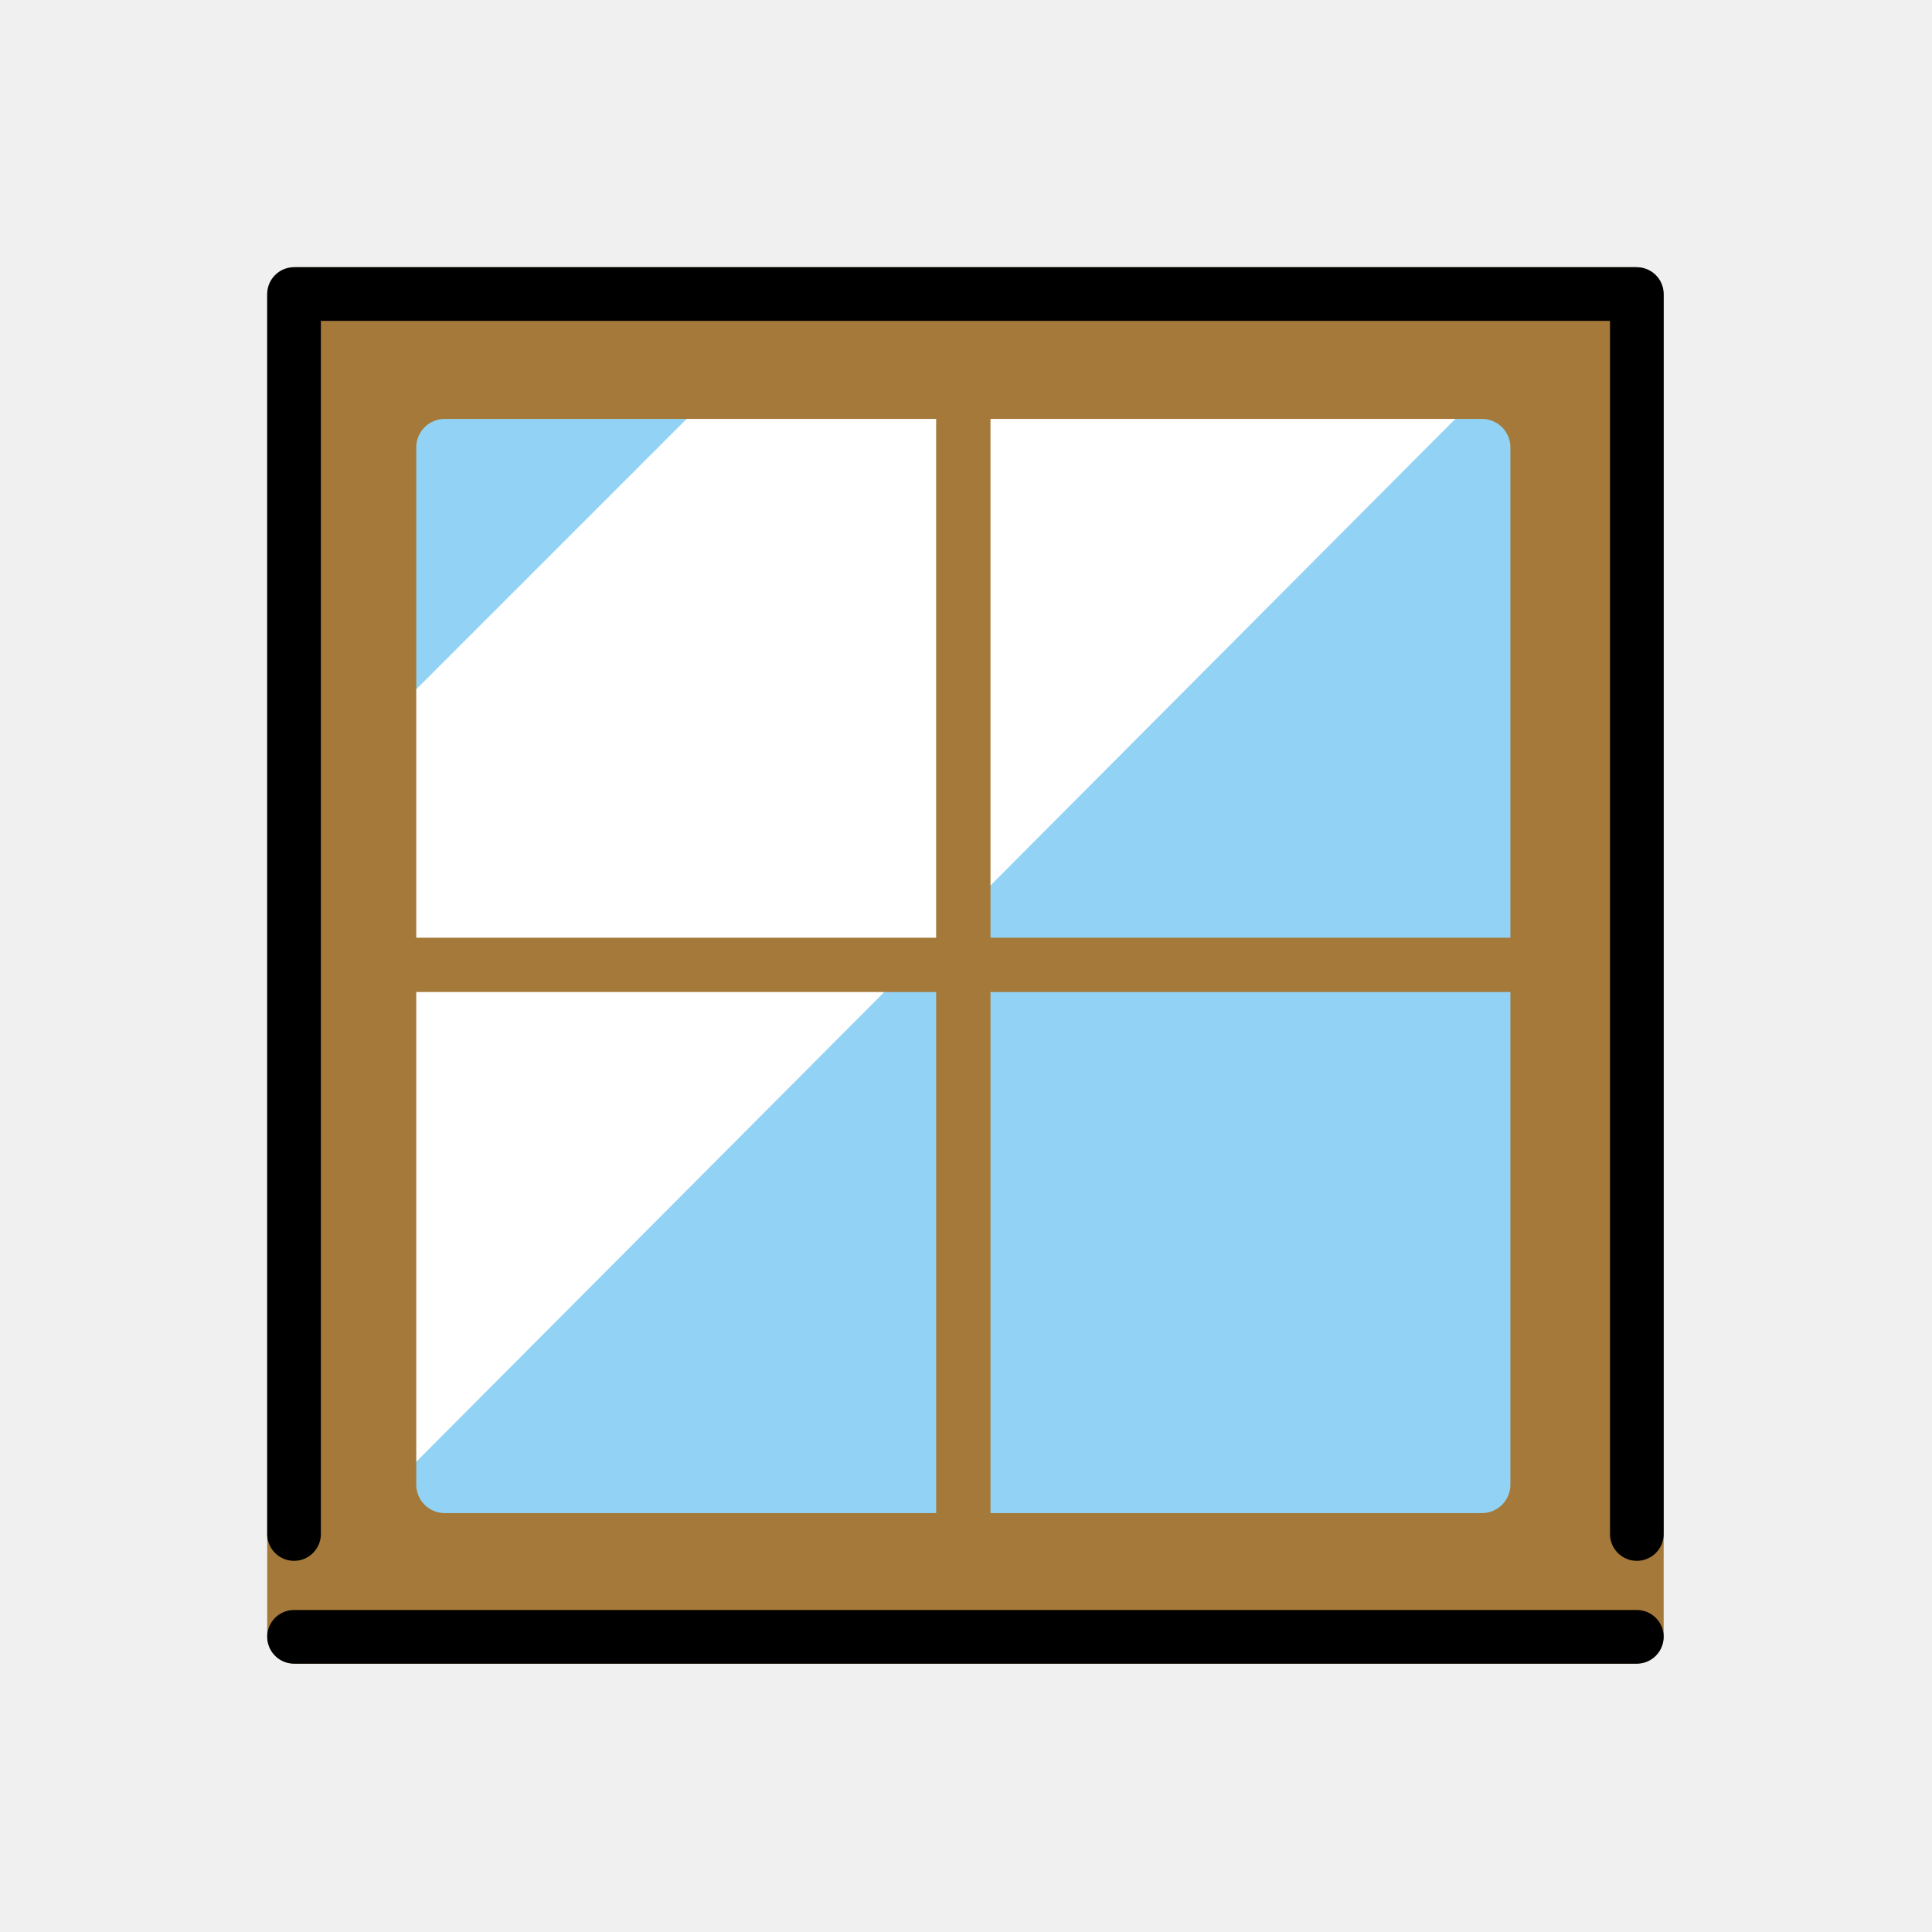
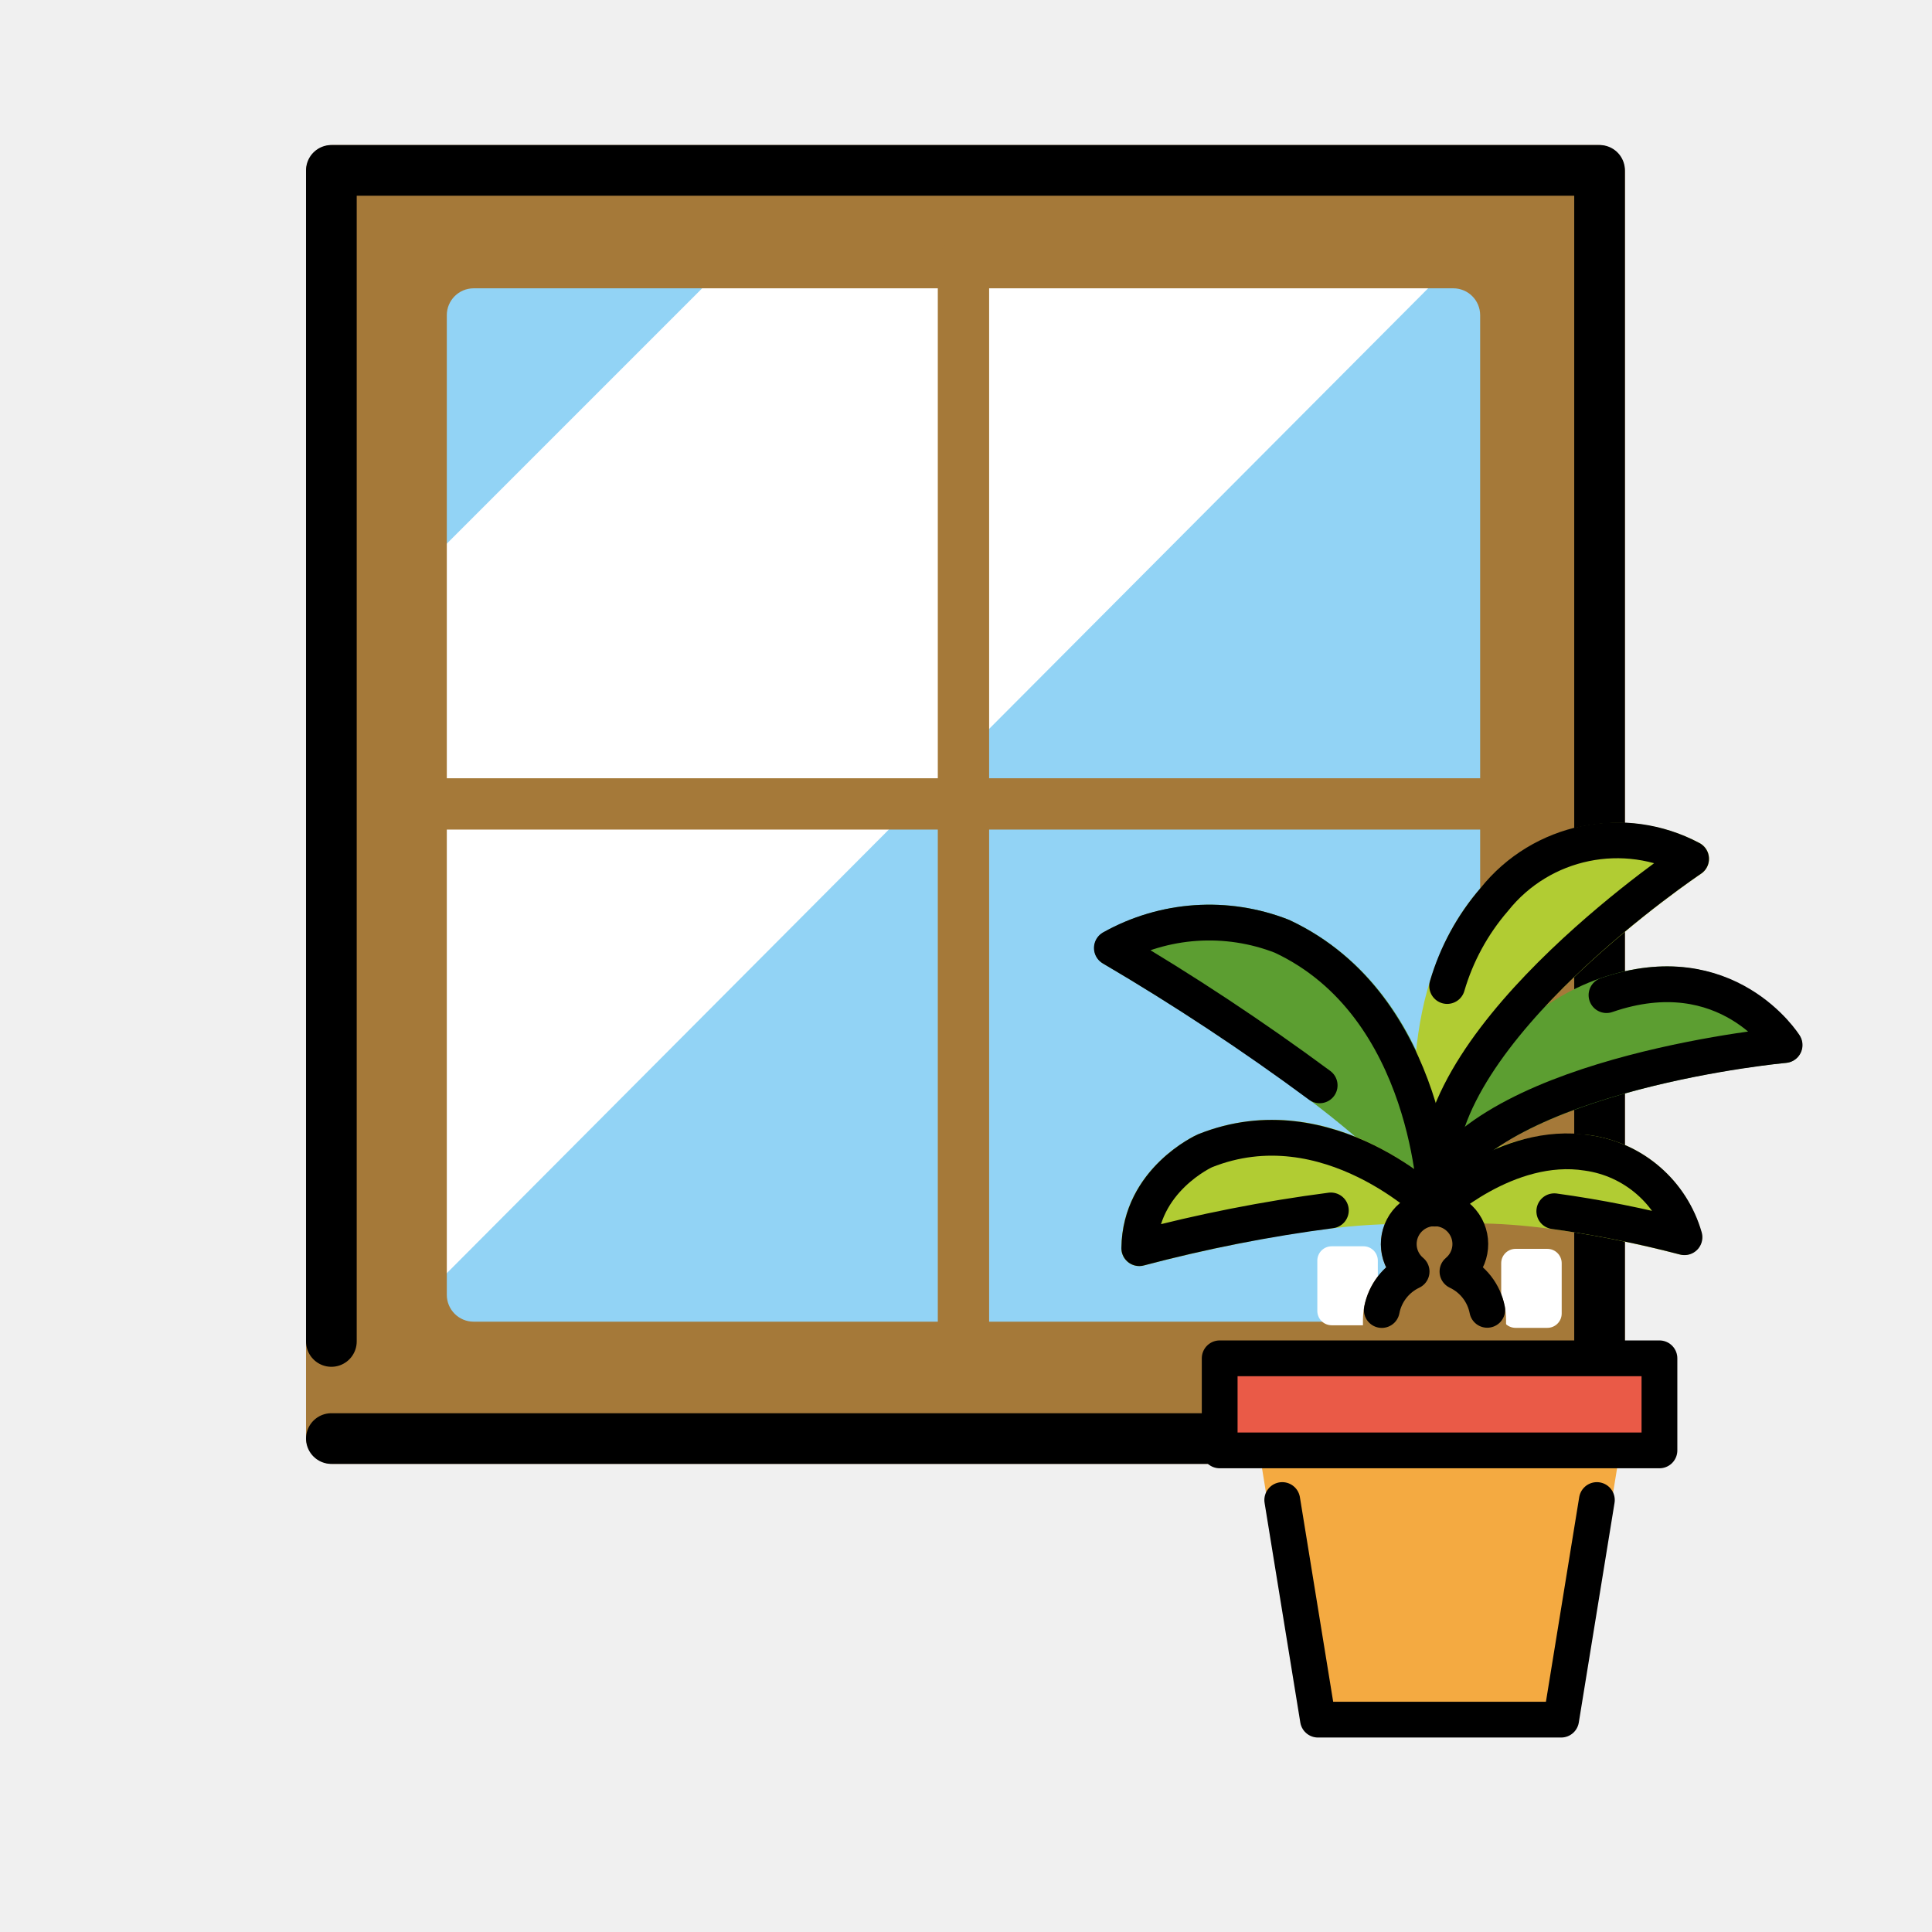
- <svg xmlns="http://www.w3.org/2000/svg" id="emoji" viewBox="0 0 72 72">
-   <g id="line-supplement">
-     <line x1="35.9" x2="35.9" y1="14.713" y2="57.168" fill="none" stroke="#000" stroke-linecap="round" stroke-linejoin="round" stroke-width="2.025" />
-     <line x1="14.721" x2="57.283" y1="35.958" y2="35.958" fill="none" stroke="#000" stroke-linecap="round" stroke-linejoin="round" stroke-width="2.025" />
-   </g>
-   <g id="color">
-     <rect x="14.513" y="14.613" rx="0.784" width="42.775" height="42.775" fill="#92d3f5" />
-     <polygon fill="#fff" points="14.535 26.666 26.588 14.613 55.23 14.613 14.514 55.477 14.535 26.666" />
-     <path fill="#a57939" d="M60.94,62H11.018a1.06,1.06,0,0,1-1.06-1.06V11.018a1.06,1.06,0,0,1,1.06-1.06H60.94a1.06,1.06,0,0,1,1.06,1.06V60.94A1.06,1.06,0,0,1,60.94,62ZM16.573,56.388H55.228a1.06,1.06,0,0,0,1.06-1.06V16.672a1.06,1.06,0,0,0-1.06-1.06H16.573a1.06,1.06,0,0,0-1.06,1.06V55.328A1.06,1.06,0,0,0,16.573,56.388Z" />
-     <line x1="35.9" x2="35.9" y1="14.613" y2="57.387" fill="none" stroke="#a57939" stroke-linecap="round" stroke-linejoin="round" stroke-width="2.025" />
-     <line x1="14.513" x2="57.288" y1="35.958" y2="35.958" fill="none" stroke="#a57939" stroke-linecap="round" stroke-linejoin="round" stroke-width="2.025" />
-   </g>
-   <g id="line">
-     <line x1="61" x2="10.958" y1="61" y2="61" fill="none" stroke="#000" stroke-linecap="round" stroke-linejoin="round" stroke-width="2" />
-     <polyline fill="none" stroke="#000" stroke-linecap="round" stroke-linejoin="round" stroke-width="2" points="10.958 57.168 10.958 10.958 61 10.958 61 57.168" />
-   </g>
+ <svg xmlns="http://www.w3.org/2000/svg" viewBox="0 0 72 72">
+   <svg x="2" y="-4" width="68" height="68" viewBox="0 0 72 72">
+     <g>
+       <line x1="35.9" x2="35.9" y1="14.713" y2="57.168" fill="none" stroke="#000" stroke-linecap="round" stroke-linejoin="round" stroke-width="2.025" />
+       <line x1="14.721" x2="57.283" y1="35.958" y2="35.958" fill="none" stroke="#000" stroke-linecap="round" stroke-linejoin="round" stroke-width="2.025" />
+     </g>
+     <g>
+       <rect x="14.513" y="14.613" rx="0.784" width="42.775" height="42.775" fill="#92d3f5" />
+       <polygon fill="#fff" points="14.535 26.666 26.588 14.613 55.23 14.613 14.514 55.477 14.535 26.666" />
+       <path fill="#a57939" d="M60.94,62H11.018a1.06,1.06,0,0,1-1.06-1.06V11.018a1.06,1.06,0,0,1,1.06-1.06H60.94a1.06,1.06,0,0,1,1.06,1.06V60.94A1.06,1.06,0,0,1,60.94,62ZM16.573,56.388H55.228a1.06,1.06,0,0,0,1.06-1.06V16.672a1.06,1.06,0,0,0-1.06-1.06H16.573a1.06,1.06,0,0,0-1.06,1.06V55.328A1.06,1.06,0,0,0,16.573,56.388Z" />
+       <line x1="35.9" x2="35.9" y1="14.613" y2="57.387" fill="none" stroke="#a57939" stroke-linecap="round" stroke-linejoin="round" stroke-width="2.025" />
+       <line x1="14.513" x2="57.288" y1="35.958" y2="35.958" fill="none" stroke="#a57939" stroke-linecap="round" stroke-linejoin="round" stroke-width="2.025" />
+     </g>
+     <g>
+       <line x1="61" x2="10.958" y1="61" y2="61" fill="none" stroke="#000" stroke-linecap="round" stroke-linejoin="round" stroke-width="2" />
+       <polyline fill="none" stroke="#000" stroke-linecap="round" stroke-linejoin="round" stroke-width="2" points="10.958 57.168 10.958 10.958 61 10.958 61 57.168" />
+     </g>
+   </svg>
+   <svg x="30" y="24" width="48" height="48" viewBox="0 0 72 72">
+     <g>
+       <rect x="38.918" y="33.812" rx="0.803" ry="0.803" width="3.382" height="4.416" fill="#fff" />
+       <rect x="28.639" y="33.668" rx="0.803" ry="0.803" width="3.382" height="4.416" fill="#fff" />
+       <path fill="#f4aa41" d="m42.269,60.958h-13.594c-.407-0-.753-.295-.819-.696l-2.449-15.05c-.073-.452.233-.878.685-.951 0,0,.001,0,.001-0.0.453-.074,18.307-.074,18.757,0,.452.073.759.499.686.951,0,0,0,0,0,.001l-2.449,15.05c-.066.401-.412.696-.819.696Z" />
+       <path fill="#ea5a47" d="m47.763,45.908h-24.583c-.458 0-.829-.371-.829-.828v-5.148c-0-.458.371-.829.828-.829h24.584c.458-0.0.829.371.829.828v5.148c0.0.458-.371.829-.828.829h-.001Z" />
+       <path fill="#5c9e31" d="m35.272,32.352c-.426-0-.805-.271-.944-.674-1.259-3.651-13.176-11.21-17.661-13.814-.478-.277-.64-.889-.363-1.367.087-.149.21-.274.359-.361,3.188-1.801,7.02-2.06,10.422-.705l.018.009c8.829,4.134,9.161,15.413,9.171,15.892.01.492-.34.918-.824,1.005-.058.011-.117.016-.177.016Z" />
+       <path fill="#b1cc33" d="m50.095,12.842c.459-.308.582-.93.274-1.389-.084-.124-.194-.229-.323-.305-4.15-2.205-9.28-1.173-12.253,2.467-4.851,5.46-3.739,14.053-3.418,15.964-2.325-1.718-7.053-4.32-12.395-2.175-.013.005-.025.01-.037.016-.172.076-4.204,1.936-4.261,6.343-.007.552.434,1.005.986,1.013.005,0,.009,0,.014,0,.089,0,.178-.012.264-.035.108-.029,10.837-2.932,16.073-2.196l.016.002.012.002c.059.004.118.004.176-.002.041.002.082.002.123-.001l.01-.001.01-.001c4.871-.758,13.426,1.556,13.513,1.579.086.023.175.035.264.035.552 0.0 1-.447 1-.999,0-.077-.009-.153-.026-.228-.802-2.907-3.256-5.059-6.243-5.474h-.001c-2.629-.287-5.273.391-7.44,1.907.174-7.421,13.525-16.43,13.663-16.521Z" />
+       <path fill="#5c9e31" d="m35.194,31.323c-.552-0-1-.449-.999-1.001,0-.109.018-.217.053-.32.123-.361,3.082-8.857,10.213-11.318h0c7.412-2.561,11.094,3.147,11.131,3.204.293.468.151,1.086-.317,1.379-.133.083-.283.134-.439.148-4.326.4-16.129,2.507-18.761,7.383-.175.324-.513.526-.881.525Zm9.593-11.694h0Z" />
+       <path fill="#a57939" d="m31.19,39.102v-1.32c.004-1.116.475-2.18,1.297-2.934-.195-.402-.297-.844-.297-1.291,0-1.657,1.343-3,3-3s3,1.343,3,3c-0.0.447-.102.889-.297,1.291.822.755,1.292,1.818,1.297,2.934v1.32l-8,0Z" />
+     </g>
+     <g>
+       <rect x="23.181" y="39.931" width="24.583" height="5.147" fill="none" stroke="#000" stroke-linecap="round" stroke-linejoin="round" stroke-width="2" />
+       <polyline fill="none" stroke="#000" stroke-linecap="round" stroke-linejoin="round" stroke-width="2" points="26.678 47.853 28.675 60.129 42.269 60.129 44.266 47.853" />
+       <path fill="none" stroke="#000" stroke-linecap="round" stroke-linejoin="round" stroke-width="2" d="m38.138,37.221c-.183-.938-.801-1.733-1.665-2.141.848-.708.962-1.969.254-2.817-.708-.848-1.969-.962-2.817-.254-.848.708-.962,1.969-.254,2.817.077.092.162.177.254.254-.867.41-1.487,1.209-1.667,2.151" />
+       <path fill="none" stroke="#000" stroke-linecap="round" stroke-linejoin="round" stroke-width="2" d="m41.886,31.709c2.453.338,4.883.823,7.278,1.452-.719-2.505-2.846-4.352-5.427-4.713-4.499-.714-8.525,3.113-8.525,3.113" />
+       <path fill="none" stroke="#000" stroke-linecap="round" stroke-linejoin="round" stroke-width="2" d="m35.258,31.347s-.228-11.089-8.595-15.007c-3.108-1.217-6.598-.977-9.51.653,4.005,2.353,7.882,4.916,11.617,7.678" />
+       <path fill="none" stroke="#000" stroke-linecap="round" stroke-linejoin="round" stroke-width="2" d="m35.195,31.556s-5.959-5.985-12.839-3.226c0,0-3.621,1.624-3.67,5.443,3.521-.934,7.098-1.639,10.71-2.109" />
+       <path fill="none" stroke="#000" stroke-linecap="round" stroke-linejoin="round" stroke-width="2" d="m35.212,30.323c3.466-6.421,19.549-7.904,19.549-7.904,0,0-3.207-5.12-9.957-2.791" />
+       <path fill="none" stroke="#000" stroke-linecap="round" stroke-linejoin="round" stroke-width="2" d="m35.419,29.772c-.304-8.141,14.113-17.762,14.113-17.762-3.734-1.992-8.357-1.038-10.998,2.268-1.216,1.406-2.115,3.057-2.637,4.841" />
+     </g>
+   </svg>
</svg>
